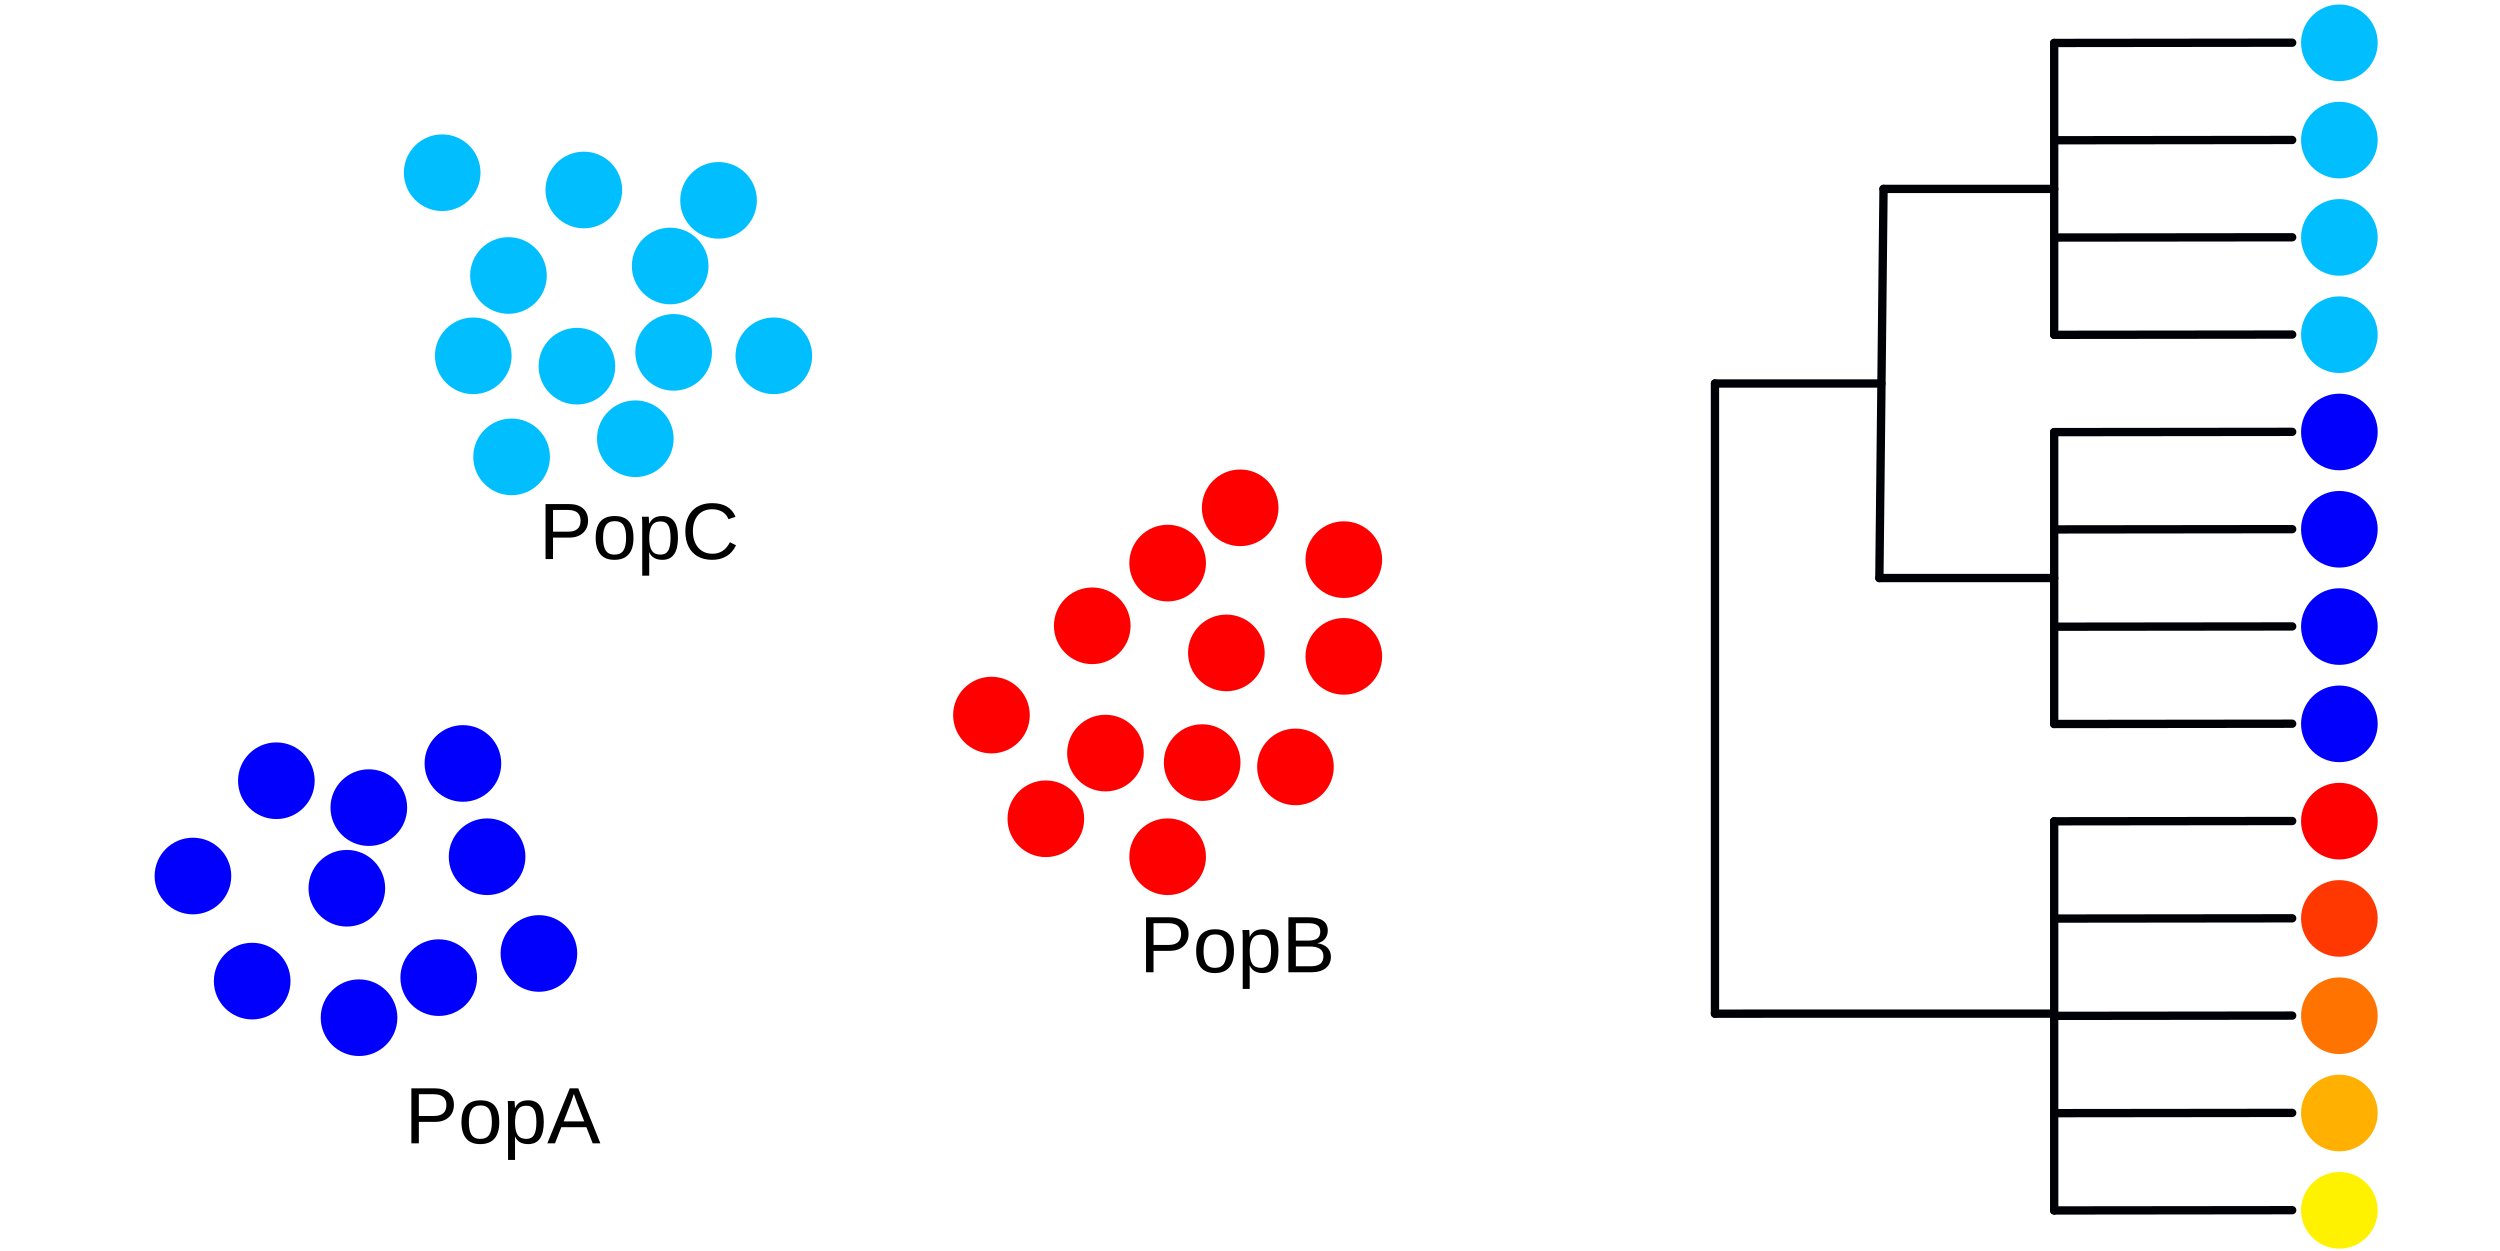
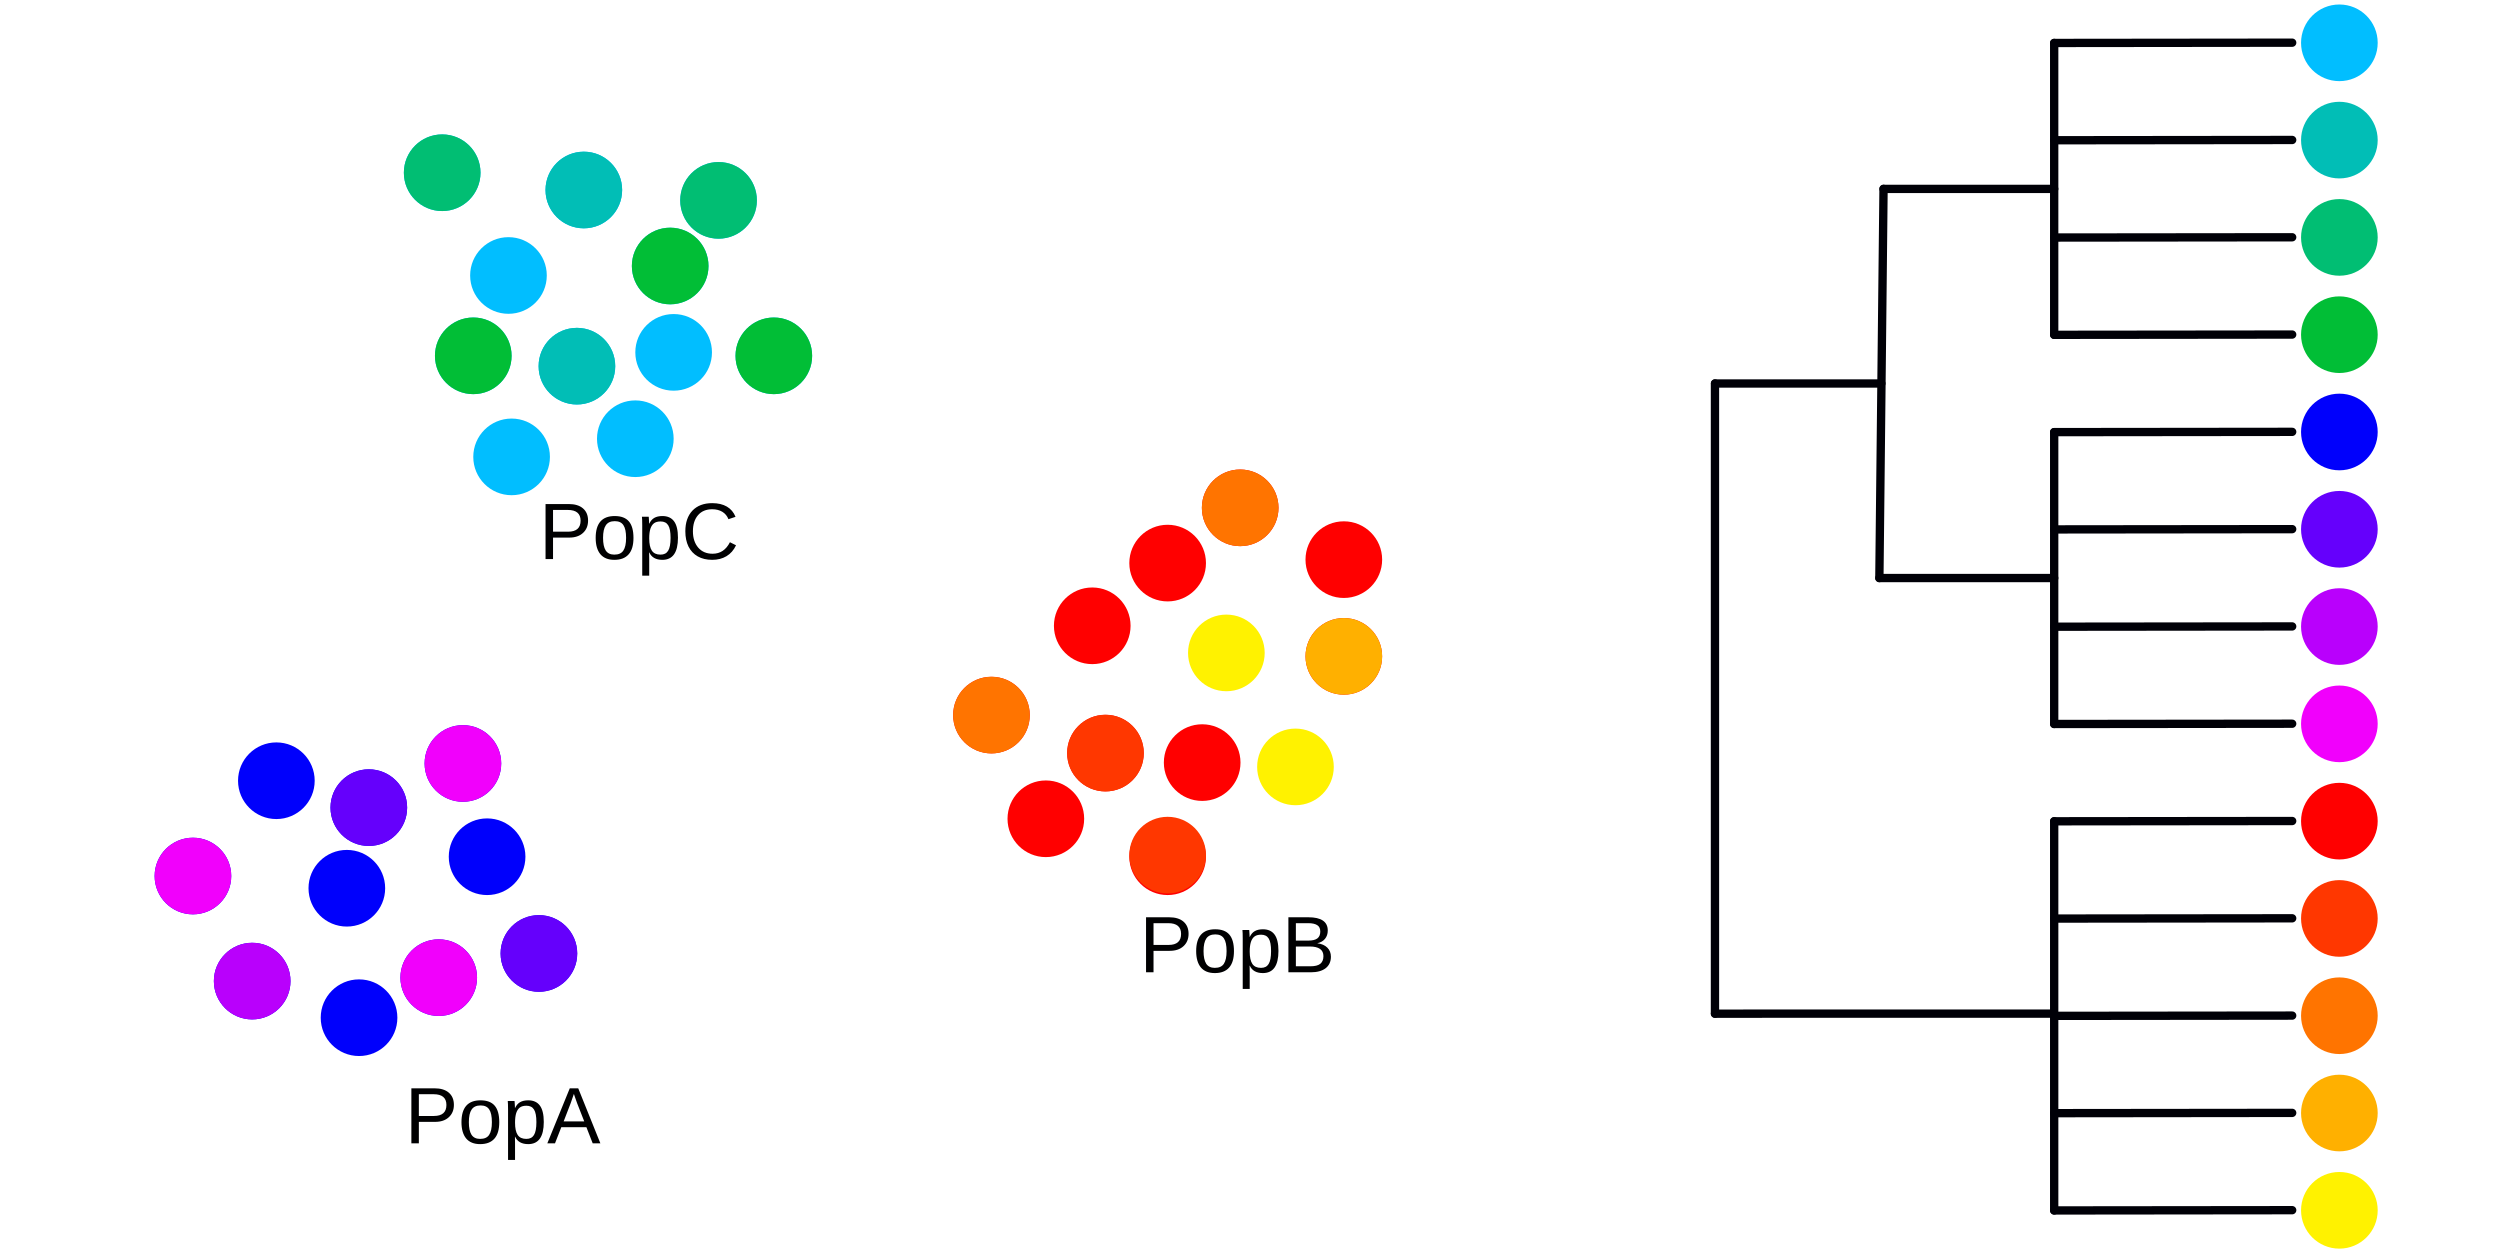
<svg xmlns="http://www.w3.org/2000/svg" width="396.875mm" height="198.438mm" viewBox="0 0 396.875 198.438" version="1.1" id="svg13149">
  <defs id="defs13146" />
  <g id="layer1" transform="translate(-8.335104,-44.01974)">
+     <ellipse style="fill:#fff200;fill-opacity:1;stroke:none;stroke-width:1.061" id="path13699-1-3-6-3" cx="213.99" cy="165.767" rx="6.084" ry="6.084" />
+     <ellipse style="fill:#fff200;fill-opacity:1;stroke:none;stroke-width:1.061" id="path13699-1-3-6-6" cx="203.021" cy="147.67" rx="6.084" ry="6.084" />
    <ellipse style="fill:#ff0000;fill-opacity:1;stroke:none;stroke-width:1.061" id="path13699-84" cx="181.73" cy="143.366" rx="6.084" ry="6.084" />
    <ellipse style="fill:#ff0000;fill-opacity:1;stroke:none;stroke-width:1.061" id="path13699-84-04" cx="183.827" cy="163.574" rx="6.084" ry="6.084" />
    <ellipse style="fill:#ff0000;fill-opacity:1;stroke:none;stroke-width:1.061" id="path13699-84-44" cx="193.698" cy="133.411" rx="6.084" ry="6.084" />
    <ellipse style="fill:#ff0000;fill-opacity:1;stroke:none;stroke-width:1.061" id="path13699-84-47" cx="221.667" cy="132.863" rx="6.084" ry="6.084" />
    <ellipse style="fill:#ff0000;fill-opacity:1;stroke:none;stroke-width:1.061" id="path13699-84-6" cx="165.729" cy="157.541" rx="6.084" ry="6.084" />
    <ellipse style="fill:#ff0000;fill-opacity:1;stroke:none;stroke-width:1.061" id="path13699-84-3" cx="205.215" cy="124.636" rx="6.084" ry="6.084" />
-     <ellipse style="fill:#ff0000;fill-opacity:1;stroke:none;stroke-width:1.061" id="path13699-84-4" cx="203.021" cy="147.67" rx="6.084" ry="6.084" />
-     <ellipse style="fill:#ff0000;fill-opacity:1;stroke:none;stroke-width:1.061" id="path13699-84-8" cx="213.99" cy="165.767" rx="6.084" ry="6.084" />
    <ellipse style="fill:#ff0000;fill-opacity:1;stroke:none;stroke-width:1.061" id="path13699-84-1" cx="193.698" cy="180.026" rx="6.084" ry="6.084" />
    <ellipse style="fill:#ff0000;fill-opacity:1;stroke:none;stroke-width:1.061" id="path13699-84-0" cx="221.667" cy="148.218" rx="6.084" ry="6.084" />
    <ellipse style="fill:#ff0000;fill-opacity:1;stroke:none;stroke-width:1.061" id="path13699-31" cx="174.362" cy="174.001" rx="6.084" ry="6.084" />
    <ellipse style="fill:#0000fc;fill-opacity:1;stroke:none;stroke-width:1.061" id="path13699-2-2-9" cx="48.369" cy="199.769" rx="6.084" ry="6.084" />
    <ellipse style="fill:#0000fc;fill-opacity:1;stroke:none;stroke-width:1.061" id="path13699-2-2-6" cx="77.983" cy="199.22" rx="6.084" ry="6.084" />
    <ellipse style="fill:#0000fc;fill-opacity:1;stroke:none;stroke-width:1.061" id="path13699-2-2-3" cx="85.661" cy="180.026" rx="6.084" ry="6.084" />
    <ellipse style="fill:#0000fc;fill-opacity:1;stroke:none;stroke-width:1.061" id="path13699-2-2-8" cx="93.887" cy="195.382" rx="6.084" ry="6.084" />
    <ellipse style="fill:#0000fc;fill-opacity:1;stroke:none;stroke-width:1.061" id="path13699-2-2-5" cx="52.208" cy="167.961" rx="6.084" ry="6.084" />
    <ellipse style="fill:#0000fc;fill-opacity:1;stroke:none;stroke-width:1.061" id="path13699-2-2-61" cx="81.822" cy="165.219" rx="6.084" ry="6.084" />
    <ellipse style="fill:#0000fc;fill-opacity:1;stroke:none;stroke-width:1.061" id="path13699-2-92" cx="66.885" cy="172.231" rx="6.084" ry="6.084" />
    <ellipse style="fill:#0000fc;fill-opacity:1;stroke:none;stroke-width:1.061" id="path13699-2-0" cx="63.395" cy="185.028" rx="6.084" ry="6.084" />
    <ellipse style="fill:#0000fc;fill-opacity:1;stroke:none;stroke-width:1.061" id="path13699-2-6" cx="38.964" cy="183.089" rx="6.084" ry="6.084" />
    <ellipse style="fill:#0000fc;fill-opacity:1;stroke:none;stroke-width:1.061" id="path13699-2-8" cx="65.334" cy="205.581" rx="6.084" ry="6.084" />
    <ellipse style="fill:#01beff;fill-opacity:1;stroke:none;stroke-width:1.061" id="path13699-3-9-6" cx="89.054" cy="87.753" rx="6.084" ry="6.084" />
    <ellipse style="fill:#01beff;fill-opacity:1;stroke:none;stroke-width:1.061" id="path13699-3-9-6-1" cx="99.92" cy="102.151" rx="6.084" ry="6.084" />
    <ellipse style="fill:#01beff;fill-opacity:1;stroke:none;stroke-width:1.061" id="path13699-3-9-6-5" cx="114.727" cy="86.247" rx="6.084" ry="6.084" />
    <ellipse style="fill:#01beff;fill-opacity:1;stroke:none;stroke-width:1.061" id="path13699-3-9-6-9" cx="131.179" cy="100.506" rx="6.084" ry="6.084" />
    <ellipse style="fill:#01beff;fill-opacity:1;stroke:none;stroke-width:1.061" id="path13699-3-9-6-8" cx="122.405" cy="75.828" rx="6.084" ry="6.084" />
    <ellipse style="fill:#01beff;fill-opacity:1;stroke:none;stroke-width:1.061" id="path13699-3-9-6-8-3" cx="78.532" cy="71.44" rx="6.084" ry="6.084" />
    <ellipse style="fill:#01beff;fill-opacity:1;stroke:none;stroke-width:1.061" id="path13699-3-9-6-8-3-1" cx="101.017" cy="74.182" rx="6.084" ry="6.084" />
    <ellipse style="fill:#01beff;fill-opacity:1;stroke:none;stroke-width:1.061" id="path13699-3-9-6-8-3-7" cx="115.276" cy="99.958" rx="6.084" ry="6.084" />
    <ellipse style="fill:#01beff;fill-opacity:1;stroke:none;stroke-width:1.061" id="path13699-3-9-6-8-3-5" cx="83.468" cy="100.506" rx="6.084" ry="6.084" />
    <ellipse style="fill:#01beff;fill-opacity:1;stroke:none;stroke-width:1.061" id="path13699-3-9-6-8-3-9" cx="89.552" cy="116.55" rx="6.084" ry="6.084" />
    <ellipse style="fill:#01beff;fill-opacity:1;stroke:none;stroke-width:1.061" id="path13699-3-9-6-8-3-6" cx="109.192" cy="113.668" rx="6.084" ry="6.084" />
    <path style="fill:#01beff;fill-opacity:1;stroke:#000007;stroke-width:1.323;stroke-linecap:round;stroke-linejoin:round;stroke-dasharray:none;stroke-opacity:1" d="m 334.437,50.839 c 37.782,-0.043 37.782,-0.043 37.782,-0.043" id="path15669-8" />
    <path style="fill:#01beff;fill-opacity:1;stroke:#000007;stroke-width:1.323;stroke-linecap:round;stroke-linejoin:round;stroke-dasharray:none;stroke-opacity:1" d="m 334.437,66.284 c 37.782,-0.043 37.782,-0.043 37.782,-0.043" id="path15669-8-5" />
    <path style="fill:#01beff;fill-opacity:1;stroke:#000007;stroke-width:1.323;stroke-linecap:round;stroke-linejoin:round;stroke-dasharray:none;stroke-opacity:1" d="m 334.437,81.729 c 37.782,-0.043 37.782,-0.043 37.782,-0.043" id="path15669-8-54" />
    <path style="fill:#01beff;fill-opacity:1;stroke:#000007;stroke-width:1.323;stroke-linecap:round;stroke-linejoin:round;stroke-dasharray:none;stroke-opacity:1" d="m 334.437,97.174 c 37.782,-0.043 37.782,-0.043 37.782,-0.043" id="path15669-8-76" />
    <path style="fill:#01beff;fill-opacity:1;stroke:#000007;stroke-width:1.323;stroke-linecap:round;stroke-linejoin:round;stroke-dasharray:none;stroke-opacity:1" d="m 334.437,112.619 c 37.782,-0.043 37.782,-0.043 37.782,-0.043" id="path15669-8-56" />
    <path style="fill:#01beff;fill-opacity:1;stroke:#000007;stroke-width:1.323;stroke-linecap:round;stroke-linejoin:round;stroke-dasharray:none;stroke-opacity:1" d="m 334.437,128.064 c 37.782,-0.043 37.782,-0.043 37.782,-0.043" id="path15669-8-93" />
    <path style="fill:#01beff;fill-opacity:1;stroke:#000007;stroke-width:1.323;stroke-linecap:round;stroke-linejoin:round;stroke-dasharray:none;stroke-opacity:1" d="m 334.437,143.509 c 37.782,-0.043 37.782,-0.043 37.782,-0.043" id="path15669-8-74" />
    <path style="fill:#01beff;fill-opacity:1;stroke:#000007;stroke-width:1.323;stroke-linecap:round;stroke-linejoin:round;stroke-dasharray:none;stroke-opacity:1" d="m 334.437,158.954 c 37.782,-0.043 37.782,-0.043 37.782,-0.043" id="path15669-8-52" />
    <path style="fill:#01beff;fill-opacity:1;stroke:#000007;stroke-width:1.323;stroke-linecap:round;stroke-linejoin:round;stroke-dasharray:none;stroke-opacity:1" d="m 334.437,174.399 c 37.782,-0.043 37.782,-0.043 37.782,-0.043" id="path15669-8-547" />
    <path style="fill:#01beff;fill-opacity:1;stroke:#000007;stroke-width:1.323;stroke-linecap:round;stroke-linejoin:round;stroke-dasharray:none;stroke-opacity:1" d="m 334.437,189.843 c 37.782,-0.043 37.782,-0.043 37.782,-0.043" id="path15669-8-4" />
    <path style="fill:#01beff;fill-opacity:1;stroke:#000007;stroke-width:1.323;stroke-linecap:round;stroke-linejoin:round;stroke-dasharray:none;stroke-opacity:1" d="m 334.437,205.288 c 37.782,-0.043 37.782,-0.043 37.782,-0.043" id="path15669-8-43" />
    <path style="fill:#01beff;fill-opacity:1;stroke:#000007;stroke-width:1.323;stroke-linecap:round;stroke-linejoin:round;stroke-dasharray:none;stroke-opacity:1" d="m 334.437,220.733 c 37.782,-0.043 37.782,-0.043 37.782,-0.043" id="path15669-8-0" />
    <path style="fill:#01beff;fill-opacity:1;stroke:#000007;stroke-width:1.323;stroke-linecap:round;stroke-linejoin:round;stroke-dasharray:none;stroke-opacity:1" d="m 334.437,236.178 c 37.782,-0.043 37.782,-0.043 37.782,-0.043" id="path15669-8-78" />
    <ellipse style="fill:#ff0000;fill-opacity:1;stroke:none;stroke-width:1.061" id="path13699-1" cx="379.711" cy="174.377" rx="6.084" ry="6.084" />
    <ellipse style="fill:#ff3700;fill-opacity:1;stroke:none;stroke-width:1.061" id="path13699-1-3" cx="379.711" cy="189.822" rx="6.084" ry="6.084" />
+     <ellipse style="fill:#ff3700;fill-opacity:1;stroke:none;stroke-width:1.061" id="path13699-1-3-5" cx="183.827" cy="163.574" rx="6.084" ry="6.084" />
+     <ellipse style="fill:#ff3700;fill-opacity:1;stroke:none;stroke-width:1.061" id="path13699-1-3-62" cx="193.698" cy="179.772" rx="6.084" ry="6.084" />
    <ellipse style="fill:#ff7400;fill-opacity:1;stroke:none;stroke-width:1.061" id="path13699-1-3-2" cx="379.711" cy="205.267" rx="6.084" ry="6.084" />
+     <ellipse style="fill:#ff7400;fill-opacity:1;stroke:none;stroke-width:1.061" id="path13699-1-3-2-5" cx="165.729" cy="157.541" rx="6.084" ry="6.084" />
+     <ellipse style="fill:#ff7400;fill-opacity:1;stroke:none;stroke-width:1.061" id="path13699-1-3-2-3" cx="205.215" cy="124.636" rx="6.084" ry="6.084" />
    <ellipse style="fill:#ffb000;fill-opacity:1;stroke:none;stroke-width:1.061" id="path13699-1-3-0" cx="379.711" cy="220.712" rx="6.084" ry="6.084" />
+     <ellipse style="fill:#ffb000;fill-opacity:1;stroke:none;stroke-width:1.061" id="path13699-1-3-0-7" cx="221.667" cy="148.218" rx="6.084" ry="6.084" />
    <ellipse style="fill:#fff200;fill-opacity:1;stroke:none;stroke-width:1.061" id="path13699-1-3-6" cx="379.711" cy="236.157" rx="6.084" ry="6.084" />
-     <ellipse style="fill:#0000fc;fill-opacity:1;stroke:none;stroke-width:1.061" id="path13699-2-9-6" cx="379.711" cy="143.487" rx="6.084" ry="6.084" />
-     <ellipse style="fill:#0000fc;fill-opacity:1;stroke:none;stroke-width:1.061" id="path13699-2-9-1" cx="379.711" cy="158.932" rx="6.084" ry="6.084" />
+     <ellipse style="fill:#b900fc;fill-opacity:1;stroke:none;stroke-width:1.061" id="path13699-2-9-6" cx="379.711" cy="143.487" rx="6.084" ry="6.084" />
+     <ellipse style="fill:#b900fc;fill-opacity:1;stroke:none;stroke-width:1.061" id="path13699-2-9-6-9" cx="48.369" cy="199.769" rx="6.084" ry="6.084" />
+     <ellipse style="fill:#f100fc;fill-opacity:1;stroke:none;stroke-width:1.061" id="path13699-2-9-1" cx="379.711" cy="158.932" rx="6.084" ry="6.084" />
+     <ellipse style="fill:#f100fc;fill-opacity:1;stroke:none;stroke-width:1.061" id="path13699-2-9-1-9" cx="77.983" cy="199.22" rx="6.084" ry="6.084" />
+     <ellipse style="fill:#f100fc;fill-opacity:1;stroke:none;stroke-width:1.061" id="path13699-2-9-1-1" cx="81.822" cy="165.219" rx="6.084" ry="6.084" />
+     <ellipse style="fill:#f100fc;fill-opacity:1;stroke:none;stroke-width:1.061" id="path13699-2-9-1-2" cx="38.964" cy="183.089" rx="6.084" ry="6.084" />
    <ellipse style="fill:#0000fc;fill-opacity:1;stroke:none;stroke-width:1.061" id="path13699-2-9" cx="379.711" cy="112.597" rx="6.084" ry="6.084" />
-     <ellipse style="fill:#0000fc;fill-opacity:1;stroke:none;stroke-width:1.061" id="path13699-2-9-3" cx="379.711" cy="128.042" rx="6.084" ry="6.084" />
-     <ellipse style="fill:#01beff;fill-opacity:1;stroke:none;stroke-width:1.061" id="path13699-3-3" cx="379.711" cy="81.707" rx="6.084" ry="6.084" />
-     <ellipse style="fill:#01beff;fill-opacity:1;stroke:none;stroke-width:1.061" id="path13699-3-3-9" cx="379.711" cy="66.262" rx="6.084" ry="6.084" />
+     <ellipse style="fill:#6500fc;fill-opacity:1;stroke:none;stroke-width:1.061" id="path13699-2-9-3" cx="379.711" cy="128.042" rx="6.084" ry="6.084" />
+     <ellipse style="fill:#6500fc;fill-opacity:1;stroke:none;stroke-width:1.061" id="path13699-2-9-3-7" cx="66.885" cy="172.231" rx="6.084" ry="6.084" />
+     <ellipse style="fill:#6500fc;fill-opacity:1;stroke:none;stroke-width:1.061" id="path13699-2-9-3-0" cx="93.887" cy="195.382" rx="6.084" ry="6.084" />
+     <ellipse style="fill:#01be73;fill-opacity:1;stroke:none;stroke-width:1.061" id="path13699-3-3" cx="379.711" cy="81.707" rx="6.084" ry="6.084" />
+     <ellipse style="fill:#01be73;fill-opacity:1;stroke:none;stroke-width:1.061" id="path13699-3-3-6" cx="78.532" cy="71.44" rx="6.084" ry="6.084" />
+     <ellipse style="fill:#01be73;fill-opacity:1;stroke:none;stroke-width:1.061" id="path13699-3-3-2" cx="122.405" cy="75.828" rx="6.084" ry="6.084" />
+     <ellipse style="fill:#01beb6;fill-opacity:1;stroke:none;stroke-width:1.061" id="path13699-3-3-9" cx="379.711" cy="66.262" rx="6.084" ry="6.084" />
+     <ellipse style="fill:#01beb6;fill-opacity:1;stroke:none;stroke-width:1.061" id="path13699-3-3-9-6" cx="99.92" cy="102.151" rx="6.084" ry="6.084" />
+     <ellipse style="fill:#01beb6;fill-opacity:1;stroke:none;stroke-width:1.061" id="path13699-3-3-9-1" cx="101.017" cy="74.182" rx="6.084" ry="6.084" />
    <ellipse style="fill:#01beff;fill-opacity:1;stroke:none;stroke-width:1.061" id="path13699-3-3-4" cx="379.711" cy="50.817" rx="6.084" ry="6.084" />
-     <ellipse style="fill:#01beff;fill-opacity:1;stroke:none;stroke-width:1.061" id="path13699-3-3-7" cx="379.711" cy="97.152" rx="6.084" ry="6.084" />
+     <ellipse style="fill:#01be36;fill-opacity:1;stroke:none;stroke-width:1.061" id="path13699-3-3-7" cx="379.711" cy="97.152" rx="6.084" ry="6.084" />
+     <ellipse style="fill:#01be36;fill-opacity:1;stroke:none;stroke-width:1.061" id="path13699-3-3-7-3" cx="83.468" cy="100.506" rx="6.084" ry="6.084" />
+     <ellipse style="fill:#01be36;fill-opacity:1;stroke:none;stroke-width:1.061" id="path13699-3-3-7-6" cx="131.179" cy="100.506" rx="6.084" ry="6.084" />
+     <ellipse style="fill:#01be36;fill-opacity:1;stroke:none;stroke-width:1.061" id="path13699-3-3-7-0" cx="114.727" cy="86.247" rx="6.084" ry="6.084" />
    <path style="fill:#01beff;fill-opacity:1;stroke:#000007;stroke-width:1.323;stroke-linecap:round;stroke-linejoin:round;stroke-dasharray:none;stroke-opacity:1" d="m 334.437,174.399 v 61.78" id="path17408" />
    <path style="fill:#01beff;fill-opacity:1;stroke:#000007;stroke-width:1.323;stroke-linecap:round;stroke-linejoin:round;stroke-dasharray:none;stroke-opacity:1" d="m 334.437,112.619 v 46.335" id="path17410" />
    <path style="fill:#01beff;fill-opacity:1;stroke:#000007;stroke-width:1.323;stroke-linecap:round;stroke-linejoin:round;stroke-dasharray:none;stroke-opacity:1" d="M 334.437,50.839 V 97.174" id="path17412" />
    <path style="fill:#01beff;fill-opacity:1;stroke:#000007;stroke-width:1.323;stroke-linecap:round;stroke-linejoin:round;stroke-dasharray:none;stroke-opacity:1" d="M 334.437,74.006 H 307.346" id="path17416" />
    <path style="fill:#01beff;fill-opacity:1;stroke:#000007;stroke-width:1.323;stroke-linecap:round;stroke-linejoin:round;stroke-dasharray:none;stroke-opacity:1" d="m 334.437,135.786 c -27.752,0 -27.752,0 -27.752,0" id="path17418" />
    <path style="fill:#01beff;fill-opacity:1;stroke:#000007;stroke-width:1.323;stroke-linecap:round;stroke-linejoin:round;stroke-dasharray:none;stroke-opacity:1" d="m 307.346,74.006 c -0.661,61.78 -0.661,61.78 -0.661,61.78" id="path17420" />
    <path style="fill:#01beff;fill-opacity:1;stroke:#000007;stroke-width:1.323;stroke-linecap:round;stroke-linejoin:round;stroke-dasharray:none;stroke-opacity:1" d="m 306.999,104.896 c -25.999,0 -26.396,0 -26.396,0" id="path17422" />
    <path style="fill:#01beff;fill-opacity:1;stroke:#000007;stroke-width:1.323;stroke-linecap:round;stroke-linejoin:round;stroke-dasharray:none;stroke-opacity:1" d="m 280.586,104.896 c 2e-4,100.044 2e-4,100.044 2e-4,100.044" id="path17424" />
    <path style="fill:#01beff;fill-opacity:1;stroke:#000007;stroke-width:1.323;stroke-linecap:round;stroke-linejoin:round;stroke-dasharray:none;stroke-opacity:1" d="m 334.439,204.933 c -53.852,0.007 -53.852,0.007 -53.852,0.007" id="path17426" />
    <ellipse style="fill:#ff0000;fill-opacity:1;stroke:none;stroke-width:1.061" id="path13699-31-2" cx="199.18" cy="165.082" rx="6.084" ry="6.084" />
    <text xml:space="preserve" style="font-size:12.7px;font-family:'Liberation Sans';-inkscape-font-specification:'Liberation Sans';fill:#01beff;fill-opacity:1;stroke:#000007;stroke-width:1.323;stroke-linecap:round;stroke-linejoin:round;stroke-dasharray:none;stroke-opacity:1" x="72.594" y="225.525" id="text18040">
      <tspan id="tspan18038" style="font-size:12.7px;fill:#000001;fill-opacity:1;stroke:none;stroke-width:1.323" x="72.594" y="225.525">PopA</tspan>
    </text>
    <text xml:space="preserve" style="font-size:12.7px;font-family:'Liberation Sans';-inkscape-font-specification:'Liberation Sans';fill:#01beff;fill-opacity:1;stroke:#000007;stroke-width:1.323;stroke-linecap:round;stroke-linejoin:round;stroke-dasharray:none;stroke-opacity:1" x="189.222" y="198.371" id="text18040-1">
      <tspan id="tspan18038-0" style="font-size:12.7px;fill:#000001;fill-opacity:1;stroke:none;stroke-width:1.323" x="189.222" y="198.371">PopB</tspan>
    </text>
    <text xml:space="preserve" style="font-size:12.7px;font-family:'Liberation Sans';-inkscape-font-specification:'Liberation Sans';fill:#01beff;fill-opacity:1;stroke:#000007;stroke-width:1.323;stroke-linecap:round;stroke-linejoin:round;stroke-dasharray:none;stroke-opacity:1" x="93.893" y="132.771" id="text18040-6">
      <tspan id="tspan18038-1" style="font-size:12.7px;fill:#000001;fill-opacity:1;stroke:none;stroke-width:1.323" x="93.893" y="132.771">PopC</tspan>
    </text>
  </g>
</svg>
